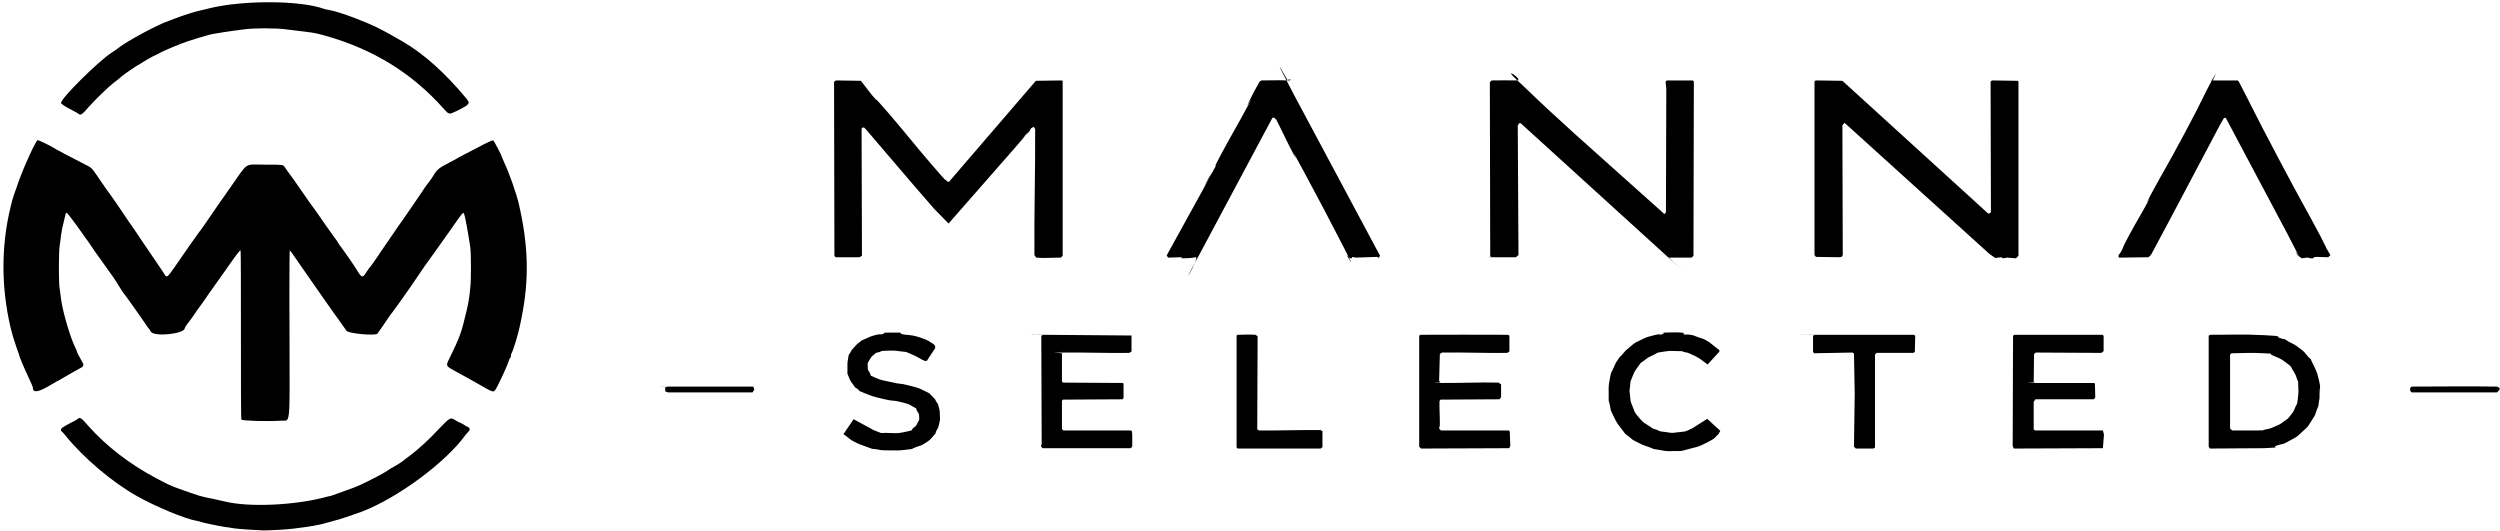
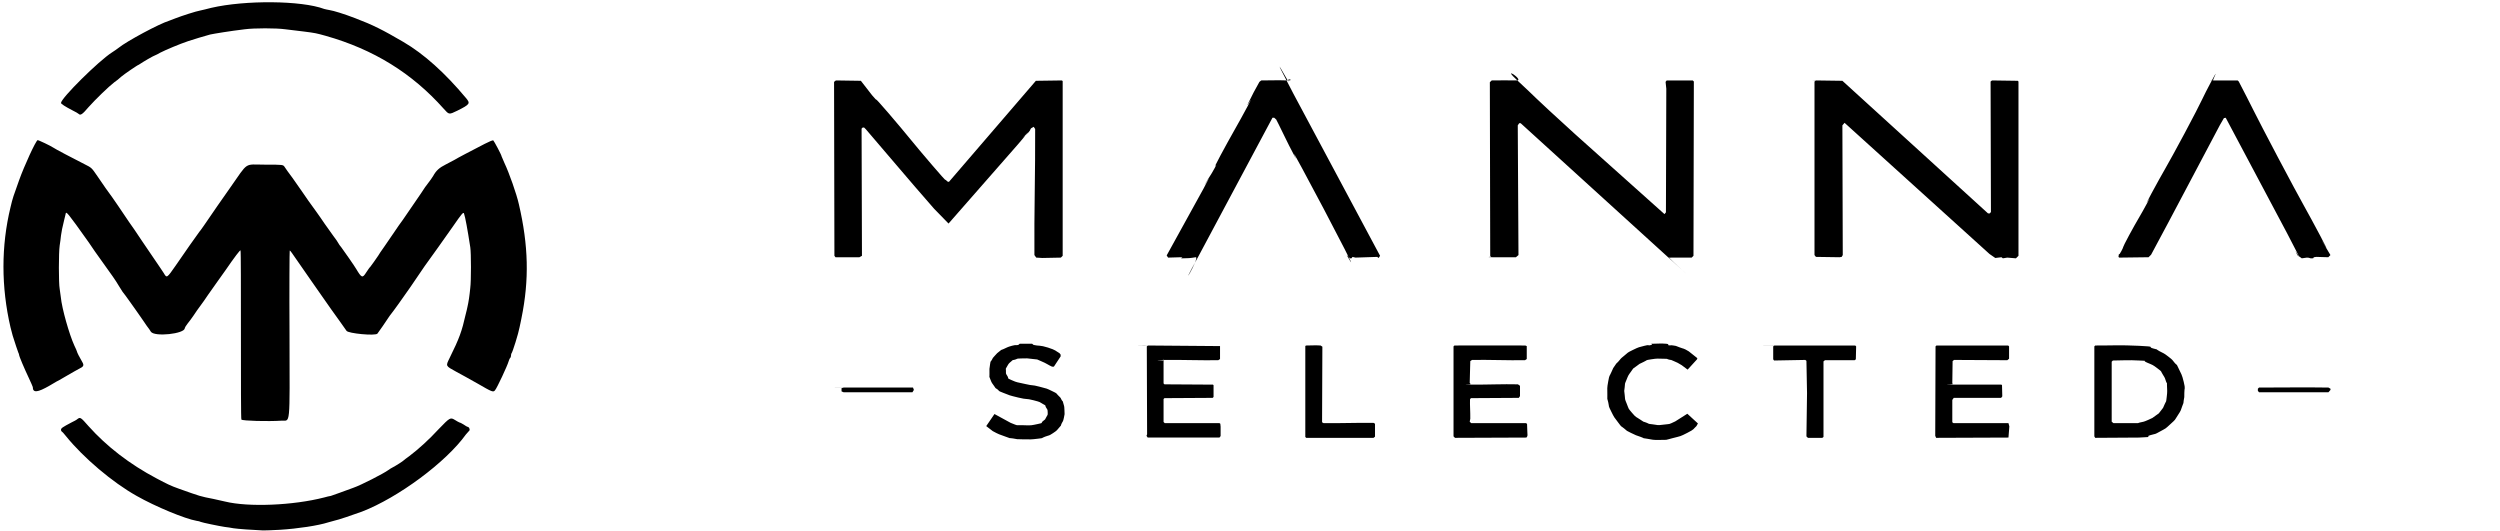
<svg xmlns="http://www.w3.org/2000/svg" viewBox="0 0 1150 244" role="img" aria-label="Manna Selected">
  <path transform="translate(0.00,0.00) scale(2.44)" fill="#000000" fill-rule="evenodd" d="M52.76,99.88C56.14,99.67 59.98,99.09 61.91,98.47C62.28,98.35 62.78,98.23 63.07,98.15C63.64,98.06 66.65,97.03 68.22,96.46C75.06,93.82 84.09,87.14 87.84,81.90C88.09,81.62 88.33,81.33 88.38,81.29C88.66,81.12 88.54,80.63 88.25,80.50C88.05,80.46 87.72,80.26 87.43,80.05C87.14,79.88 86.81,79.68 86.60,79.64C86.44,79.55 86.07,79.39 85.78,79.18C84.91,78.65 84.83,78.69 82.73,80.87C80.83,82.93 78.90,84.67 77.16,85.99C76.63,86.36 76.17,86.73 76.13,86.77C76.01,86.93 74.57,87.84 74.07,88.09C73.83,88.21 73.41,88.46 73.21,88.62C72.38,89.24 68.05,91.47 66.61,91.96C65.83,92.25 64.63,92.70 64.01,92.91C63.36,93.16 62.61,93.40 62.37,93.49C62.12,93.53 61.54,93.65 61.13,93.78C55.23,95.30 46.83,95.63 42.46,94.56C42.13,94.48 41.10,94.27 40.23,94.06C37.72,93.57 37.88,93.61 33.72,92.13C32.19,91.59 31.53,91.26 29.51,90.19C24.44,87.51 20.12,84.17 16.69,80.34C15.25,78.69 15.13,78.61 14.63,78.98C14.47,79.14 13.93,79.43 13.48,79.64C11.79,80.54 11.50,80.71 11.50,81.04C11.50,81.20 11.58,81.33 11.62,81.33C11.67,81.33 12.04,81.70 12.41,82.19C15.70,86.27 21.19,90.93 25.76,93.49C29.31,95.51 34.91,97.82 37.06,98.19C37.39,98.23 37.72,98.31 37.84,98.39C38.13,98.52 41.30,99.18 42.37,99.34C42.83,99.38 43.57,99.51 44.02,99.59C44.77,99.71 47.61,99.92 49.59,100.00C50.00,100.00 51.44,99.96 52.76,99.88Z M53.01,79.31C54.78,79.18 54.62,81.04 54.58,63.03C54.53,54.33 54.58,47.24 54.62,47.24C54.70,47.24 54.86,47.44 55.03,47.69C55.19,47.94 55.98,49.05 56.72,50.12C57.46,51.20 58.37,52.47 58.70,52.97C59.03,53.42 59.85,54.62 60.51,55.56C61.21,56.55 62.08,57.79 62.45,58.33C62.82,58.86 63.56,59.89 64.10,60.63C64.63,61.38 65.17,62.16 65.33,62.37C65.62,62.86 70.73,63.36 71.15,62.90C71.19,62.86 71.60,62.24 72.14,61.50C72.63,60.76 73.25,59.89 73.45,59.56C74.24,58.57 75.97,56.14 77.37,54.12C79.47,50.99 80.67,49.26 82.61,46.62C83.55,45.26 84.83,43.49 85.41,42.66C87.06,40.27 87.35,39.94 87.47,40.23C87.72,40.93 88.13,43.20 88.66,46.62C88.83,47.69 88.83,53.01 88.66,54.25C88.62,54.78 88.50,55.69 88.42,56.27C88.33,56.84 88.21,57.54 88.13,57.83C88.09,58.12 87.92,58.74 87.80,59.23C87.06,62.49 86.64,63.69 84.75,67.52C84.01,69.04 83.97,68.96 85.99,70.07C86.77,70.49 88.58,71.48 90.02,72.30C92.79,73.91 92.99,73.99 93.32,73.58C93.69,73.17 95.67,68.92 95.88,68.14C95.96,67.81 96.13,67.52 96.17,67.48C96.25,67.44 96.33,67.27 96.33,67.11C96.33,66.94 96.37,66.74 96.41,66.65C96.62,66.49 97.77,62.74 97.94,61.75C98.06,61.29 98.19,60.51 98.31,59.98C99.79,52.72 99.63,46.29 97.82,38.50C97.40,36.60 95.96,32.52 95.09,30.71C94.81,30.05 94.56,29.47 94.56,29.47C94.56,29.23 93.12,26.55 92.99,26.46C92.87,26.42 92.17,26.71 91.38,27.12C88.66,28.52 86.15,29.84 85.70,30.13C85.41,30.30 84.67,30.67 84.05,31.00C82.81,31.62 82.23,32.15 81.66,33.18C81.45,33.55 81.04,34.09 80.79,34.42C80.50,34.75 79.84,35.70 79.35,36.48C77.86,38.66 76.67,40.40 75.93,41.47C75.56,41.96 74.86,42.95 74.40,43.65C73.95,44.31 73.08,45.55 72.51,46.41C71.93,47.24 71.35,48.06 71.31,48.19C70.98,48.68 69.95,50.16 69.79,50.33C69.70,50.37 69.37,50.87 69.04,51.36C68.34,52.47 68.18,52.43 67.15,50.70C66.90,50.25 64.84,47.28 64.34,46.62C64.10,46.33 63.85,46.00 63.81,45.88C63.77,45.75 63.31,45.09 62.78,44.39C62.24,43.65 61.54,42.66 61.17,42.13C60.80,41.59 60.14,40.60 59.65,39.94C58.45,38.29 57.71,37.26 56.97,36.15C56.60,35.61 55.81,34.46 55.15,33.55C54.49,32.69 53.83,31.74 53.67,31.49C53.38,31.04 53.38,31.04 50.00,31.04C45.92,31.04 46.95,30.34 43.32,35.49C42.70,36.36 41.67,37.84 41.01,38.79C38.42,42.58 37.76,43.53 37.59,43.69C37.35,43.98 34.42,48.15 33.14,50.04C31.45,52.47 31.45,52.47 30.87,51.48C30.67,51.20 30.05,50.21 29.43,49.34C28.81,48.43 27.62,46.66 26.71,45.34C25.85,44.02 24.77,42.46 24.32,41.84C23.91,41.22 22.96,39.86 22.26,38.79C21.52,37.72 20.73,36.56 20.49,36.27C20.07,35.70 20.03,35.66 18.34,33.18C17.27,31.62 17.27,31.62 15.95,30.96C13.81,29.88 10.22,27.99 10.10,27.86C9.56,27.49 7.21,26.38 7.09,26.42C6.72,26.59 4.58,31.24 3.59,34.01C2.56,36.89 2.39,37.30 1.98,39.08C0.21,46.37 0.21,54.08 1.98,61.71C2.14,62.32 2.31,63.03 2.39,63.27C2.80,64.63 3.38,66.28 3.46,66.49C3.54,66.61 3.59,66.82 3.59,66.86C3.59,67.15 4.62,69.54 5.40,71.19C5.85,72.14 6.18,72.92 6.18,72.96C6.18,74.11 7.05,74.03 9.40,72.67C10.35,72.09 11.17,71.64 11.21,71.64C11.21,71.64 11.95,71.23 12.78,70.73C13.60,70.24 14.59,69.70 14.96,69.50C15.75,69.13 15.87,68.88 15.54,68.30C15.00,67.39 14.51,66.41 14.51,66.28C14.51,66.24 14.30,65.70 14.01,65.13C13.07,63.07 11.67,58.20 11.46,55.98C11.42,55.56 11.29,54.86 11.25,54.45C11.05,53.46 11.05,47.61 11.25,46.29C11.34,45.71 11.46,44.89 11.50,44.39C11.62,43.53 11.71,43.08 12.12,41.38C12.24,40.97 12.32,40.52 12.37,40.35C12.45,39.74 12.61,39.90 16.74,45.71C17.23,46.46 17.77,47.20 17.89,47.40C18.34,48.02 20.53,51.11 21.27,52.14C21.68,52.72 22.18,53.50 22.42,53.92C22.67,54.33 23.00,54.82 23.12,55.03C23.29,55.19 23.95,56.14 24.61,57.05C25.27,58.00 26.09,59.11 26.38,59.56C26.71,60.02 27.00,60.43 27.04,60.51C27.08,60.59 27.37,61.01 27.66,61.42C27.99,61.83 28.32,62.32 28.44,62.53C29.10,63.56 34.83,62.94 34.83,61.87C34.83,61.79 35.04,61.42 35.33,61.05C35.61,60.72 36.15,59.98 36.52,59.44C36.85,58.90 37.43,58.12 37.76,57.67C38.09,57.21 38.79,56.27 39.24,55.56C39.74,54.86 40.48,53.79 40.93,53.17C41.38,52.56 42.09,51.57 42.54,50.91C44.27,48.39 45.26,47.11 45.34,47.20C45.42,47.24 45.42,54.41 45.42,63.11C45.42,71.85 45.42,79.02 45.51,79.10C45.75,79.35 50.54,79.47 53.01,79.31Z M16.69,20.20C17.97,18.76 20.49,16.32 21.56,15.50C21.93,15.25 22.51,14.80 22.84,14.47C23.37,14.01 26.01,12.20 26.17,12.20C26.17,12.20 26.59,11.95 27.00,11.67C27.45,11.38 28.28,10.92 28.81,10.63C29.39,10.39 30.01,10.06 30.21,9.93C31.24,9.40 33.88,8.29 35.49,7.75C37.18,7.21 37.84,7.01 39.61,6.51C40.35,6.35 43.36,5.85 46.13,5.52C47.94,5.28 52.06,5.28 53.79,5.52C54.49,5.61 56.06,5.81 57.25,5.94C59.48,6.22 59.65,6.27 61.42,6.76C70.45,9.32 77.70,13.81 83.64,20.49C84.67,21.64 84.62,21.64 86.23,20.86C88.62,19.66 88.71,19.50 87.84,18.47C83.88,13.73 79.93,10.18 76.05,7.91C72.18,5.65 70.32,4.70 66.94,3.42C64.80,2.60 62.90,2.02 62.12,1.90C61.75,1.85 61.34,1.73 61.13,1.69C56.84,0.08 46.21,-0.00 39.82,1.48C39.04,1.69 38.13,1.90 37.76,1.98C37.02,2.10 34.21,3.01 33.06,3.46C32.65,3.63 32.11,3.83 31.86,3.92C30.09,4.45 23.91,7.75 22.34,9.03C22.05,9.23 21.52,9.65 21.10,9.89C18.63,11.46 11.50,18.51 11.50,19.41C11.50,19.58 12.24,20.07 13.69,20.82C14.26,21.10 14.76,21.39 14.84,21.48C15.17,21.81 15.54,21.56 16.69,20.20Z" />
  <path transform="translate(383.00,36.00)" fill="#000000" fill-rule="evenodd" d="M635.00,1.00C634.68,1.16 638.33,-6.23 634.17,1.50C630.01,9.23 630.80,8.69 622.00,25.17C613.20,41.65 612.16,42.76 606.67,53.00C601.17,63.24 608.14,50.98 604.83,57.17C601.53,63.35 600.17,65.19 596.33,72.33C592.49,79.48 594.33,76.73 592.83,79.50C591.34,82.27 592.09,80.15 591.67,81.00L591.50,82.17L591.83,82.50L605.33,82.33L606.50,81.17C617.01,61.70 627.45,41.61 638.17,21.50L640.00,18.33L640.83,18.17L669.17,71.50C679.51,91.29 671.62,76.80 673.17,80.00C674.71,83.20 673.15,80.59 674.00,81.50L675.83,82.83L678.17,82.50C679.71,82.50 679.28,82.94 680.67,82.83C682.05,82.73 680.15,82.33 682.50,82.17L688.00,82.33L689.00,81.33L685.33,75.17C683.84,72.34 690.84,84.82 684.33,72.50C677.83,60.18 677.00,59.39 665.00,36.67C653.00,13.95 652.81,12.91 646.83,1.50L646.33,1.00L635.17,1.00C631.54,1.00 635.32,0.84 635.00,1.00Z M452.33,1.00L451.67,1.50L451.67,81.33L452.33,82.17L463.17,82.33L464.17,82.17L464.67,81.33L464.50,21.67L465.50,20.50L532.17,80.83L534.83,82.67L537.67,82.33L538.33,82.83L540.33,82.50L544.33,82.83L545.50,81.67L545.50,1.50L545.17,1.17L533.33,1.00L532.67,1.50L532.83,61.50L532.33,62.17L531.50,62.17L464.50,1.17L452.50,1.00C448.61,0.95 452.60,0.84 452.33,1.00Z M303.17,1.00L302.33,1.83L302.50,81.67L302.83,82.00C303.15,82.21 299.82,82.23 303.50,82.33L314.33,82.33L315.50,81.33L315.17,21.67L315.83,20.67L316.50,20.67L382.67,80.83C404.48,100.57 383.55,81.80 384.67,82.33C385.79,82.87 382.81,82.45 386.17,82.50L395.17,82.50L396.00,81.67L396.17,1.50L395.67,1.00L383.67,1.00L383.17,1.67L383.50,4.83L383.33,61.67L382.67,62.50L341.67,25.83C320.12,6.26 323.97,9.28 315.33,1.33C306.69,-6.61 318.51,1.11 314.67,1.00C310.83,0.89 307.01,1.00 303.33,1.00L303.17,1.00Z M197.17,1.00L196.33,1.67C194.41,5.03 192.93,7.87 191.17,11.50C189.41,15.13 194.94,5.27 190.83,13.00C186.73,20.73 183.13,26.65 178.33,35.67C173.53,44.68 178.07,37.01 175.83,41.17C173.59,45.33 172.99,45.63 171.33,48.67C169.68,51.71 176.32,40.16 170.67,50.67L153.67,81.50L154.33,82.50L160.17,82.33C162.30,82.44 158.81,82.83 161.00,82.83C163.19,82.83 164.60,82.76 167.00,82.33C169.40,81.91 157.19,102.03 168.50,81.50L202.33,18.17L203.17,18.17L203.83,18.83C204.47,19.79 202.50,15.94 205.17,21.17C207.83,26.39 208.75,28.77 212.17,35.17C215.58,41.57 208.37,27.30 215.83,41.17C223.30,55.03 228.89,65.65 235.50,78.50C242.11,91.35 235.70,79.95 236.50,81.33L238.00,82.83L238.67,82.83L239.17,82.17L240.50,82.50L250.50,82.17L251.17,82.67L251.83,81.67L212.00,7.17C198.51,-18.49 210.63,3.47 209.67,1.50C208.71,-0.47 212.95,1.16 209.00,1.00C205.05,0.84 201.12,1.00 197.33,1.00L197.17,1.00Z M1.50,1.00L0.67,1.67L0.83,81.67L1.33,82.33L12.33,82.33L13.50,81.67L13.33,23.17L13.83,22.67L14.50,22.67L15.33,23.50C25.63,35.45 34.51,46.13 46.67,60.00L53.33,66.83L85.17,30.50C95.78,18.23 84.95,30.26 86.50,28.50C88.05,26.74 88.45,26.76 90.00,25.00C91.55,23.24 90.53,23.85 91.33,23.00L92.50,22.33L93.17,23.33C93.27,42.21 92.67,62.40 92.83,81.33L93.67,82.50L96.50,82.67L105.00,82.50L105.83,81.67L105.83,1.33L105.50,1.00L93.50,1.17L53.50,47.67L52.83,47.50C50.38,45.05 54.53,50.08 45.83,40.00C37.14,29.92 34.52,26.29 25.67,16.00C16.81,5.71 22.22,12.58 18.17,7.83L13.00,1.17L1.67,1.00L1.50,1.00Z" />
-   <path transform="translate(306.00,153.00)" fill="#000000" fill-rule="evenodd" d="M803.33,24.83L802.67,25.50L802.67,26.67L803.33,27.50L842.67,27.50L843.83,26.17L843.83,25.50L842.67,24.83C829.76,24.62 816.09,24.83 803.50,24.83L803.33,24.83Z M1.17,24.83L0.00,25.17L0.00,27.00L1.17,27.50L40.17,27.50L41.00,26.17L40.50,24.83L1.33,24.83C-11.25,24.83 1.59,24.73 1.17,24.83Z M710.50,1.00L710.00,1.50L710.00,52.50L710.50,53.33L735.33,53.17C745.31,52.69 737.83,52.95 741.67,51.83C745.51,50.71 743.65,51.69 747.33,49.67C751.01,47.64 749.97,48.43 753.17,45.50C756.37,42.57 755.20,43.75 757.33,40.50C759.47,37.25 758.77,38.05 759.83,35.33C760.90,32.61 760.29,34.40 760.67,32.00C761.04,29.60 761.00,31.14 761.00,27.83C761.00,24.53 761.73,26.15 760.67,21.67C759.60,17.19 759.27,17.25 757.67,13.83C756.07,10.42 757.48,13.08 755.67,11.00C753.85,8.92 754.83,9.52 752.00,7.33C749.17,5.15 749.61,5.66 746.83,4.17C744.06,2.67 747.01,3.63 743.33,2.67C739.65,1.71 745.79,1.70 735.33,1.17C724.88,0.63 718.61,1.05 710.67,1.00L710.50,1.00Z M720.67,9.50C725.41,9.50 729.20,9.13 735.33,9.50C741.47,9.87 736.47,9.23 739.83,10.67C743.19,12.11 742.95,11.81 745.83,14.00C748.71,16.19 747.29,15.10 748.83,17.50C750.38,19.90 749.92,19.53 750.67,21.50C751.41,23.47 751.06,20.84 751.17,23.67C751.27,26.49 751.43,26.92 751.00,30.33C750.57,33.75 750.90,31.88 749.83,34.33C748.77,36.79 749.27,35.97 747.67,38.00C746.07,40.03 747.13,39.01 744.83,40.67C742.54,42.32 743.43,41.89 740.50,43.17C737.57,44.45 738.17,44.08 735.67,44.67C733.16,45.25 737.41,44.89 732.67,45.00L720.83,45.00L719.83,44.17L719.83,10.17L720.50,9.50L720.67,9.50Z M620.50,1.00L620.00,1.50L619.83,52.17L620.33,53.33L661.33,53.17L661.83,46.83L661.33,45.00L630.17,45.00L629.50,44.50L629.50,31.83L630.33,30.67L657.17,30.67L657.83,29.83L657.67,23.50L657.33,23.17L630.50,23.17C621.70,23.06 630.15,23.05 629.83,22.83L629.50,22.50L629.67,9.83L630.50,9.17L660.67,9.33L661.67,8.50L661.67,1.50L661.17,1.00L620.67,1.00L620.50,1.00Z M528.67,1.00L528.00,1.50L528.00,8.83L528.50,9.50L546.17,9.17L546.83,9.67L547.17,28.00L546.83,52.50L547.67,53.33L555.83,53.33L556.50,52.83L556.50,10.00L557.33,9.33L574.17,9.33L574.83,8.83L575.00,1.50L574.50,1.00L528.83,1.00C514.17,1.00 528.93,0.84 528.67,1.00Z M347.33,1.00L346.83,1.50L346.83,52.50L347.67,53.33L388.17,53.17L388.67,52.33C388.83,51.37 388.72,52.35 388.67,50.17L388.50,45.50L388.00,45.00L356.83,45.00L356.00,44.17L356.33,42.50C356.39,38.45 356.06,35.23 356.17,31.50L356.67,30.83L383.83,30.67L384.50,29.67L384.50,23.83L383.33,23.00C374.69,22.79 366.09,23.22 357.50,23.17C348.91,23.11 356.98,23.15 356.50,22.83L356.00,22.17L356.33,9.83L357.33,9.17C367.25,9.01 377.41,9.49 387.33,9.33L388.33,8.67L388.33,1.33L387.50,1.00C374.43,0.89 360.35,1.00 347.50,1.00L347.33,1.00Z M263.33,1.00L262.83,1.33L262.83,52.83L263.33,53.33L301.50,53.33L302.33,52.67L302.33,45.33L301.50,44.83C292.17,44.73 282.50,45.11 273.17,45.00L272.33,44.50L272.50,1.67L271.50,1.00C268.62,0.79 266.11,1.00 263.50,1.00C260.89,1.00 263.55,0.89 263.33,1.00Z M173.67,1.00L173.00,1.50L173.17,51.33L172.83,52.17L173.50,53.17L214.17,53.17L214.83,52.33L214.83,47.00L214.67,45.33L214.17,45.00L183.17,45.00L182.50,44.33L182.50,31.33L183.00,30.83L210.33,30.67L210.83,30.17L210.83,23.50L210.50,23.17L183.00,23.00L182.50,22.50L182.50,10.33C182.61,6.23 182.51,10.04 182.83,9.67C183.15,9.29 173.69,9.27 183.50,9.17C193.31,9.06 203.58,9.49 213.50,9.33L214.50,8.67L214.50,1.33L173.83,1.00C160.77,0.89 173.93,0.84 173.67,1.00Z M459.50,0.00C459.07,0.27 459.77,0.46 458.33,0.83C456.89,1.21 458.15,0.31 455.00,1.17C451.85,2.02 452.18,1.69 448.50,3.50C444.82,5.31 446.17,4.70 443.50,6.83C440.83,8.97 441.82,8.41 440.17,10.17C438.51,11.93 439.56,10.47 438.33,12.33C437.11,14.20 437.56,13.12 436.33,16.00C435.11,18.88 435.25,17.23 434.50,21.33C433.75,25.44 434.00,25.05 434.00,28.83C434.00,32.62 433.81,30.13 434.50,33.17C435.19,36.21 434.35,34.65 436.17,38.33C437.98,42.01 437.82,41.57 440.17,44.67C442.51,47.76 441.21,46.13 443.50,48.00C445.79,49.87 444.29,48.95 447.33,50.50C450.37,52.05 450.07,51.77 453.00,52.83C455.93,53.90 452.98,53.30 456.50,53.83C460.02,54.37 459.36,54.61 464.00,54.50C468.64,54.39 466.09,54.78 471.00,53.50C475.91,52.22 475.01,52.69 479.33,50.50C483.65,48.31 482.58,48.37 484.50,46.67L485.33,45.17L479.33,39.67L472.50,44.00C468.23,45.97 470.11,45.30 466.00,45.83C461.89,46.37 462.87,46.04 459.67,45.67C456.47,45.29 458.24,45.52 456.00,44.67C453.76,43.81 455.23,44.76 452.67,43.00C450.11,41.24 450.45,42.05 448.00,39.17C445.55,36.29 446.33,37.25 445.00,34.00C443.67,30.75 444.21,31.99 443.83,29.00C443.46,26.01 443.51,27.39 443.83,24.67C444.15,21.95 443.66,23.38 444.83,20.50C446.01,17.62 445.74,18.12 447.50,15.67C449.26,13.21 448.09,14.54 450.33,12.83C452.57,11.13 451.78,11.61 454.50,10.33C457.22,9.05 455.21,9.42 458.83,8.83C462.46,8.25 462.58,8.45 465.83,8.50C469.09,8.55 467.13,8.57 469.00,9.00C470.87,9.43 469.37,8.82 471.67,9.83C473.96,10.85 473.66,10.62 476.17,12.17L479.50,14.67L484.83,8.83L485.00,8.17L480.17,4.33C476.91,2.36 477.61,3.07 474.83,2.00C472.06,0.93 473.47,1.37 471.50,1.00C469.53,0.63 470.00,1.15 468.67,0.83C467.33,0.51 470.21,0.27 467.33,0.00C464.45,-0.27 462.17,0.00 459.67,0.00C457.16,0.00 459.93,-0.27 459.50,0.00Z M101.00,0.00L100.17,0.67C98.73,1.04 99.17,0.42 96.50,1.17C93.83,1.91 94.02,2.04 91.83,3.00C89.65,3.96 91.27,2.94 89.67,4.17C88.07,5.39 88.27,5.23 86.83,6.83C85.39,8.43 86.02,7.62 85.17,9.17C84.31,10.71 84.59,9.16 84.17,11.67C83.74,14.17 83.78,14.28 83.83,17.00C83.89,19.72 83.48,17.93 84.33,20.17C85.19,22.41 85.22,22.19 86.50,24.00C87.78,25.81 86.68,24.61 88.33,25.83C89.99,27.06 87.88,26.34 91.67,27.83C95.45,29.33 94.73,29.17 100.17,30.50C105.61,31.83 104.19,30.83 108.67,32.00C113.15,33.17 111.87,32.89 114.17,34.17C116.46,35.45 114.98,34.51 115.83,36.00C116.69,37.49 116.78,37.02 116.83,38.83C116.89,40.65 116.85,40.07 116.00,41.67C115.15,43.27 115.71,42.61 114.17,43.83C112.62,45.06 114.79,44.75 111.17,45.50C107.54,46.25 107.74,46.38 102.83,46.17C97.93,45.95 101.01,46.86 95.83,44.83L86.67,39.83L82.00,46.67L85.67,49.50C89.19,51.42 89.32,51.33 93.00,52.67C96.68,54.00 94.02,53.19 97.17,53.67C100.31,54.15 98.35,54.11 102.83,54.17C107.31,54.22 107.17,54.31 111.17,53.83C115.17,53.35 112.56,53.68 115.33,52.67C118.11,51.65 117.22,52.37 119.83,50.67C122.45,48.96 121.95,49.04 123.50,47.33C125.05,45.63 123.87,47.04 124.67,45.33C125.47,43.63 125.47,44.45 126.00,42.00C126.53,39.55 126.44,40.33 126.33,37.67C126.23,35.00 126.15,35.48 125.67,33.67C125.19,31.85 125.69,33.33 124.83,32.00C123.98,30.67 124.76,31.15 123.00,29.50C121.24,27.85 122.80,28.49 119.33,26.83C115.87,25.18 117.02,25.61 112.17,24.33C107.31,23.05 109.18,24.01 104.17,22.83C99.15,21.66 99.75,22.11 96.50,20.67C93.25,19.23 95.07,20.04 94.00,18.33C92.93,16.63 93.22,17.09 93.17,15.33C93.11,13.57 92.87,14.54 93.83,12.83C94.79,11.13 94.73,11.23 96.17,10.00C97.61,8.77 96.52,9.53 98.33,9.00C100.15,8.47 98.53,8.44 101.83,8.33C105.14,8.23 105.09,8.19 108.67,8.67C112.24,9.15 109.59,8.45 113.00,9.83C116.41,11.22 116.99,11.99 119.33,13.00L120.33,13.00L124.17,7.17L124.17,6.17L123.50,5.33C121.21,4.05 121.69,3.66 117.00,2.17C112.31,0.67 111.71,1.36 108.83,0.67L108.00,0.00L101.17,0.00L101.00,0.00Z" />
+   <path data-alineado="1" transform="translate(138.737,33.936) scale(0.811675) translate(306.00,153.00)" fill="#000000" fill-rule="evenodd" d="M803.33,24.83L802.67,25.50L802.67,26.67L803.33,27.50L842.67,27.50L843.83,26.17L843.83,25.50L842.67,24.83C829.76,24.62 816.09,24.83 803.50,24.83L803.33,24.83Z M1.17,24.83L0.00,25.17L0.00,27.00L1.17,27.50L40.17,27.50L41.00,26.17L40.50,24.83L1.33,24.83C-11.25,24.83 1.59,24.73 1.17,24.83Z M710.50,1.00L710.00,1.50L710.00,52.50L710.50,53.33L735.33,53.17C745.31,52.69 737.83,52.95 741.67,51.83C745.51,50.71 743.65,51.69 747.33,49.67C751.01,47.64 749.97,48.43 753.17,45.50C756.37,42.57 755.20,43.75 757.33,40.50C759.47,37.25 758.77,38.05 759.83,35.33C760.90,32.61 760.29,34.40 760.67,32.00C761.04,29.60 761.00,31.14 761.00,27.83C761.00,24.53 761.73,26.15 760.67,21.67C759.60,17.19 759.27,17.25 757.67,13.83C756.07,10.42 757.48,13.08 755.67,11.00C753.85,8.92 754.83,9.52 752.00,7.33C749.17,5.15 749.61,5.66 746.83,4.17C744.06,2.67 747.01,3.63 743.33,2.67C739.65,1.71 745.79,1.70 735.33,1.17C724.88,0.63 718.61,1.05 710.67,1.00L710.50,1.00Z M720.67,9.50C725.41,9.50 729.20,9.13 735.33,9.50C741.47,9.87 736.47,9.23 739.83,10.67C743.19,12.11 742.95,11.81 745.83,14.00C748.71,16.19 747.29,15.10 748.83,17.50C750.38,19.90 749.92,19.53 750.67,21.50C751.41,23.47 751.06,20.84 751.17,23.67C751.27,26.49 751.43,26.92 751.00,30.33C750.57,33.75 750.90,31.88 749.83,34.33C748.77,36.79 749.27,35.97 747.67,38.00C746.07,40.03 747.13,39.01 744.83,40.67C742.54,42.32 743.43,41.89 740.50,43.17C737.57,44.45 738.17,44.08 735.67,44.67C733.16,45.25 737.41,44.89 732.67,45.00L720.83,45.00L719.83,44.17L719.83,10.17L720.50,9.50L720.67,9.50Z M620.50,1.00L620.00,1.50L619.83,52.17L620.33,53.33L661.33,53.17L661.83,46.83L661.33,45.00L630.17,45.00L629.50,44.50L629.50,31.83L630.33,30.67L657.17,30.67L657.83,29.83L657.67,23.50L657.33,23.17L630.50,23.17C621.70,23.06 630.15,23.05 629.83,22.83L629.50,22.50L629.67,9.83L630.50,9.17L660.67,9.33L661.67,8.50L661.67,1.50L661.17,1.00L620.67,1.00L620.50,1.00Z M528.67,1.00L528.00,1.50L528.00,8.83L528.50,9.50L546.17,9.17L546.83,9.67L547.17,28.00L546.83,52.50L547.67,53.33L555.83,53.33L556.50,52.83L556.50,10.00L557.33,9.33L574.17,9.33L574.83,8.83L575.00,1.50L574.50,1.00L528.83,1.00C514.17,1.00 528.93,0.84 528.67,1.00Z M347.33,1.00L346.83,1.50L346.83,52.50L347.67,53.33L388.17,53.17L388.67,52.33C388.83,51.37 388.72,52.35 388.67,50.17L388.50,45.50L388.00,45.00L356.83,45.00L356.00,44.17L356.33,42.50C356.39,38.45 356.06,35.23 356.17,31.50L356.67,30.83L383.83,30.67L384.50,29.67L384.50,23.83L383.33,23.00C374.69,22.79 366.09,23.22 357.50,23.17C348.91,23.11 356.98,23.15 356.50,22.83L356.00,22.17L356.33,9.83L357.33,9.17C367.25,9.01 377.41,9.49 387.33,9.33L388.33,8.67L388.33,1.33L387.50,1.00C374.43,0.89 360.35,1.00 347.50,1.00L347.33,1.00Z M263.33,1.00L262.83,1.33L262.83,52.83L263.33,53.33L301.50,53.33L302.33,52.67L302.33,45.33L301.50,44.83C292.17,44.73 282.50,45.11 273.17,45.00L272.33,44.50L272.50,1.67L271.50,1.00C268.62,0.79 266.11,1.00 263.50,1.00C260.89,1.00 263.55,0.89 263.33,1.00Z M173.67,1.00L173.00,1.50L173.17,51.33L172.83,52.17L173.50,53.17L214.17,53.17L214.83,52.33L214.83,47.00L214.67,45.33L214.17,45.00L183.17,45.00L182.50,44.33L182.50,31.33L183.00,30.83L210.33,30.67L210.83,30.17L210.83,23.50L210.50,23.17L183.00,23.00L182.50,22.50L182.50,10.33C182.61,6.23 182.51,10.04 182.83,9.67C183.15,9.29 173.69,9.27 183.50,9.17C193.31,9.06 203.58,9.49 213.50,9.33L214.50,8.67L214.50,1.33L173.83,1.00C160.77,0.89 173.93,0.84 173.67,1.00Z M459.50,0.00C459.07,0.27 459.77,0.46 458.33,0.83C456.89,1.21 458.15,0.31 455.00,1.17C451.85,2.02 452.18,1.69 448.50,3.50C444.82,5.31 446.17,4.70 443.50,6.83C440.83,8.97 441.82,8.41 440.17,10.17C438.51,11.93 439.56,10.47 438.33,12.33C437.11,14.20 437.56,13.12 436.33,16.00C435.11,18.88 435.25,17.23 434.50,21.33C433.75,25.44 434.00,25.05 434.00,28.83C434.00,32.62 433.81,30.13 434.50,33.17C435.19,36.21 434.35,34.65 436.17,38.33C437.98,42.01 437.82,41.57 440.17,44.67C442.51,47.76 441.21,46.13 443.50,48.00C445.79,49.87 444.29,48.95 447.33,50.50C450.37,52.05 450.07,51.77 453.00,52.83C455.93,53.90 452.98,53.30 456.50,53.83C460.02,54.37 459.36,54.61 464.00,54.50C468.64,54.39 466.09,54.78 471.00,53.50C475.91,52.22 475.01,52.69 479.33,50.50C483.65,48.31 482.58,48.37 484.50,46.67L485.33,45.17L479.33,39.67L472.50,44.00C468.23,45.97 470.11,45.30 466.00,45.83C461.89,46.37 462.87,46.04 459.67,45.67C456.47,45.29 458.24,45.52 456.00,44.67C453.76,43.81 455.23,44.76 452.67,43.00C450.11,41.24 450.45,42.05 448.00,39.17C445.55,36.29 446.33,37.25 445.00,34.00C443.67,30.75 444.21,31.99 443.83,29.00C443.46,26.01 443.51,27.39 443.83,24.67C444.15,21.95 443.66,23.38 444.83,20.50C446.01,17.62 445.74,18.12 447.50,15.67C449.26,13.21 448.09,14.54 450.33,12.83C452.57,11.13 451.78,11.61 454.50,10.33C457.22,9.05 455.21,9.42 458.83,8.83C462.46,8.25 462.58,8.45 465.83,8.50C469.09,8.55 467.13,8.57 469.00,9.00C470.87,9.43 469.37,8.82 471.67,9.83C473.96,10.85 473.66,10.62 476.17,12.17L479.50,14.67L484.83,8.83L485.00,8.17L480.17,4.33C476.91,2.36 477.61,3.07 474.83,2.00C472.06,0.93 473.47,1.37 471.50,1.00C469.53,0.63 470.00,1.15 468.67,0.83C467.33,0.51 470.21,0.27 467.33,0.00C464.45,-0.27 462.17,0.00 459.67,0.00C457.16,0.00 459.93,-0.27 459.50,0.00Z M101.00,0.00L100.17,0.67C98.73,1.04 99.17,0.42 96.50,1.17C93.83,1.91 94.02,2.04 91.83,3.00C89.65,3.96 91.27,2.94 89.67,4.17C88.07,5.39 88.27,5.23 86.83,6.83C85.39,8.43 86.02,7.62 85.17,9.17C84.31,10.71 84.59,9.16 84.17,11.67C83.74,14.17 83.78,14.28 83.83,17.00C83.89,19.72 83.48,17.93 84.33,20.17C85.19,22.41 85.22,22.19 86.50,24.00C87.78,25.81 86.68,24.61 88.33,25.83C89.99,27.06 87.88,26.34 91.67,27.83C95.45,29.33 94.73,29.17 100.17,30.50C105.61,31.83 104.19,30.83 108.67,32.00C113.15,33.17 111.87,32.89 114.17,34.17C116.46,35.45 114.98,34.51 115.83,36.00C116.69,37.49 116.78,37.02 116.83,38.83C116.89,40.65 116.85,40.07 116.00,41.67C115.15,43.27 115.71,42.61 114.17,43.83C112.62,45.06 114.79,44.75 111.17,45.50C107.54,46.25 107.74,46.38 102.83,46.17C97.93,45.95 101.01,46.86 95.83,44.83L86.67,39.83L82.00,46.67L85.67,49.50C89.19,51.42 89.32,51.33 93.00,52.67C96.68,54.00 94.02,53.19 97.17,53.67C100.31,54.15 98.35,54.11 102.83,54.17C107.31,54.22 107.17,54.31 111.17,53.83C115.17,53.35 112.56,53.68 115.33,52.67C118.11,51.65 117.22,52.37 119.83,50.67C122.45,48.96 121.95,49.04 123.50,47.33C125.05,45.63 123.87,47.04 124.67,45.33C125.47,43.63 125.47,44.45 126.00,42.00C126.53,39.55 126.44,40.33 126.33,37.67C126.23,35.00 126.15,35.48 125.67,33.67C125.19,31.85 125.69,33.33 124.83,32.00C123.98,30.67 124.76,31.15 123.00,29.50C121.24,27.85 122.80,28.49 119.33,26.83C115.87,25.18 117.02,25.61 112.17,24.33C107.31,23.05 109.18,24.01 104.17,22.83C99.15,21.66 99.75,22.11 96.50,20.67C93.25,19.23 95.07,20.04 94.00,18.33C92.93,16.63 93.22,17.09 93.17,15.33C93.11,13.57 92.87,14.54 93.83,12.83C94.79,11.13 94.73,11.23 96.17,10.00C97.61,8.77 96.52,9.53 98.33,9.00C100.15,8.47 98.53,8.44 101.83,8.33C105.14,8.23 105.09,8.19 108.67,8.67C112.24,9.15 109.59,8.45 113.00,9.83C116.41,11.22 116.99,11.99 119.33,13.00L120.33,13.00L124.17,7.17L124.17,6.17L123.50,5.33C121.21,4.05 121.69,3.66 117.00,2.17C112.31,0.67 111.71,1.36 108.83,0.67L108.00,0.00L101.17,0.00L101.00,0.00Z" />
</svg>
